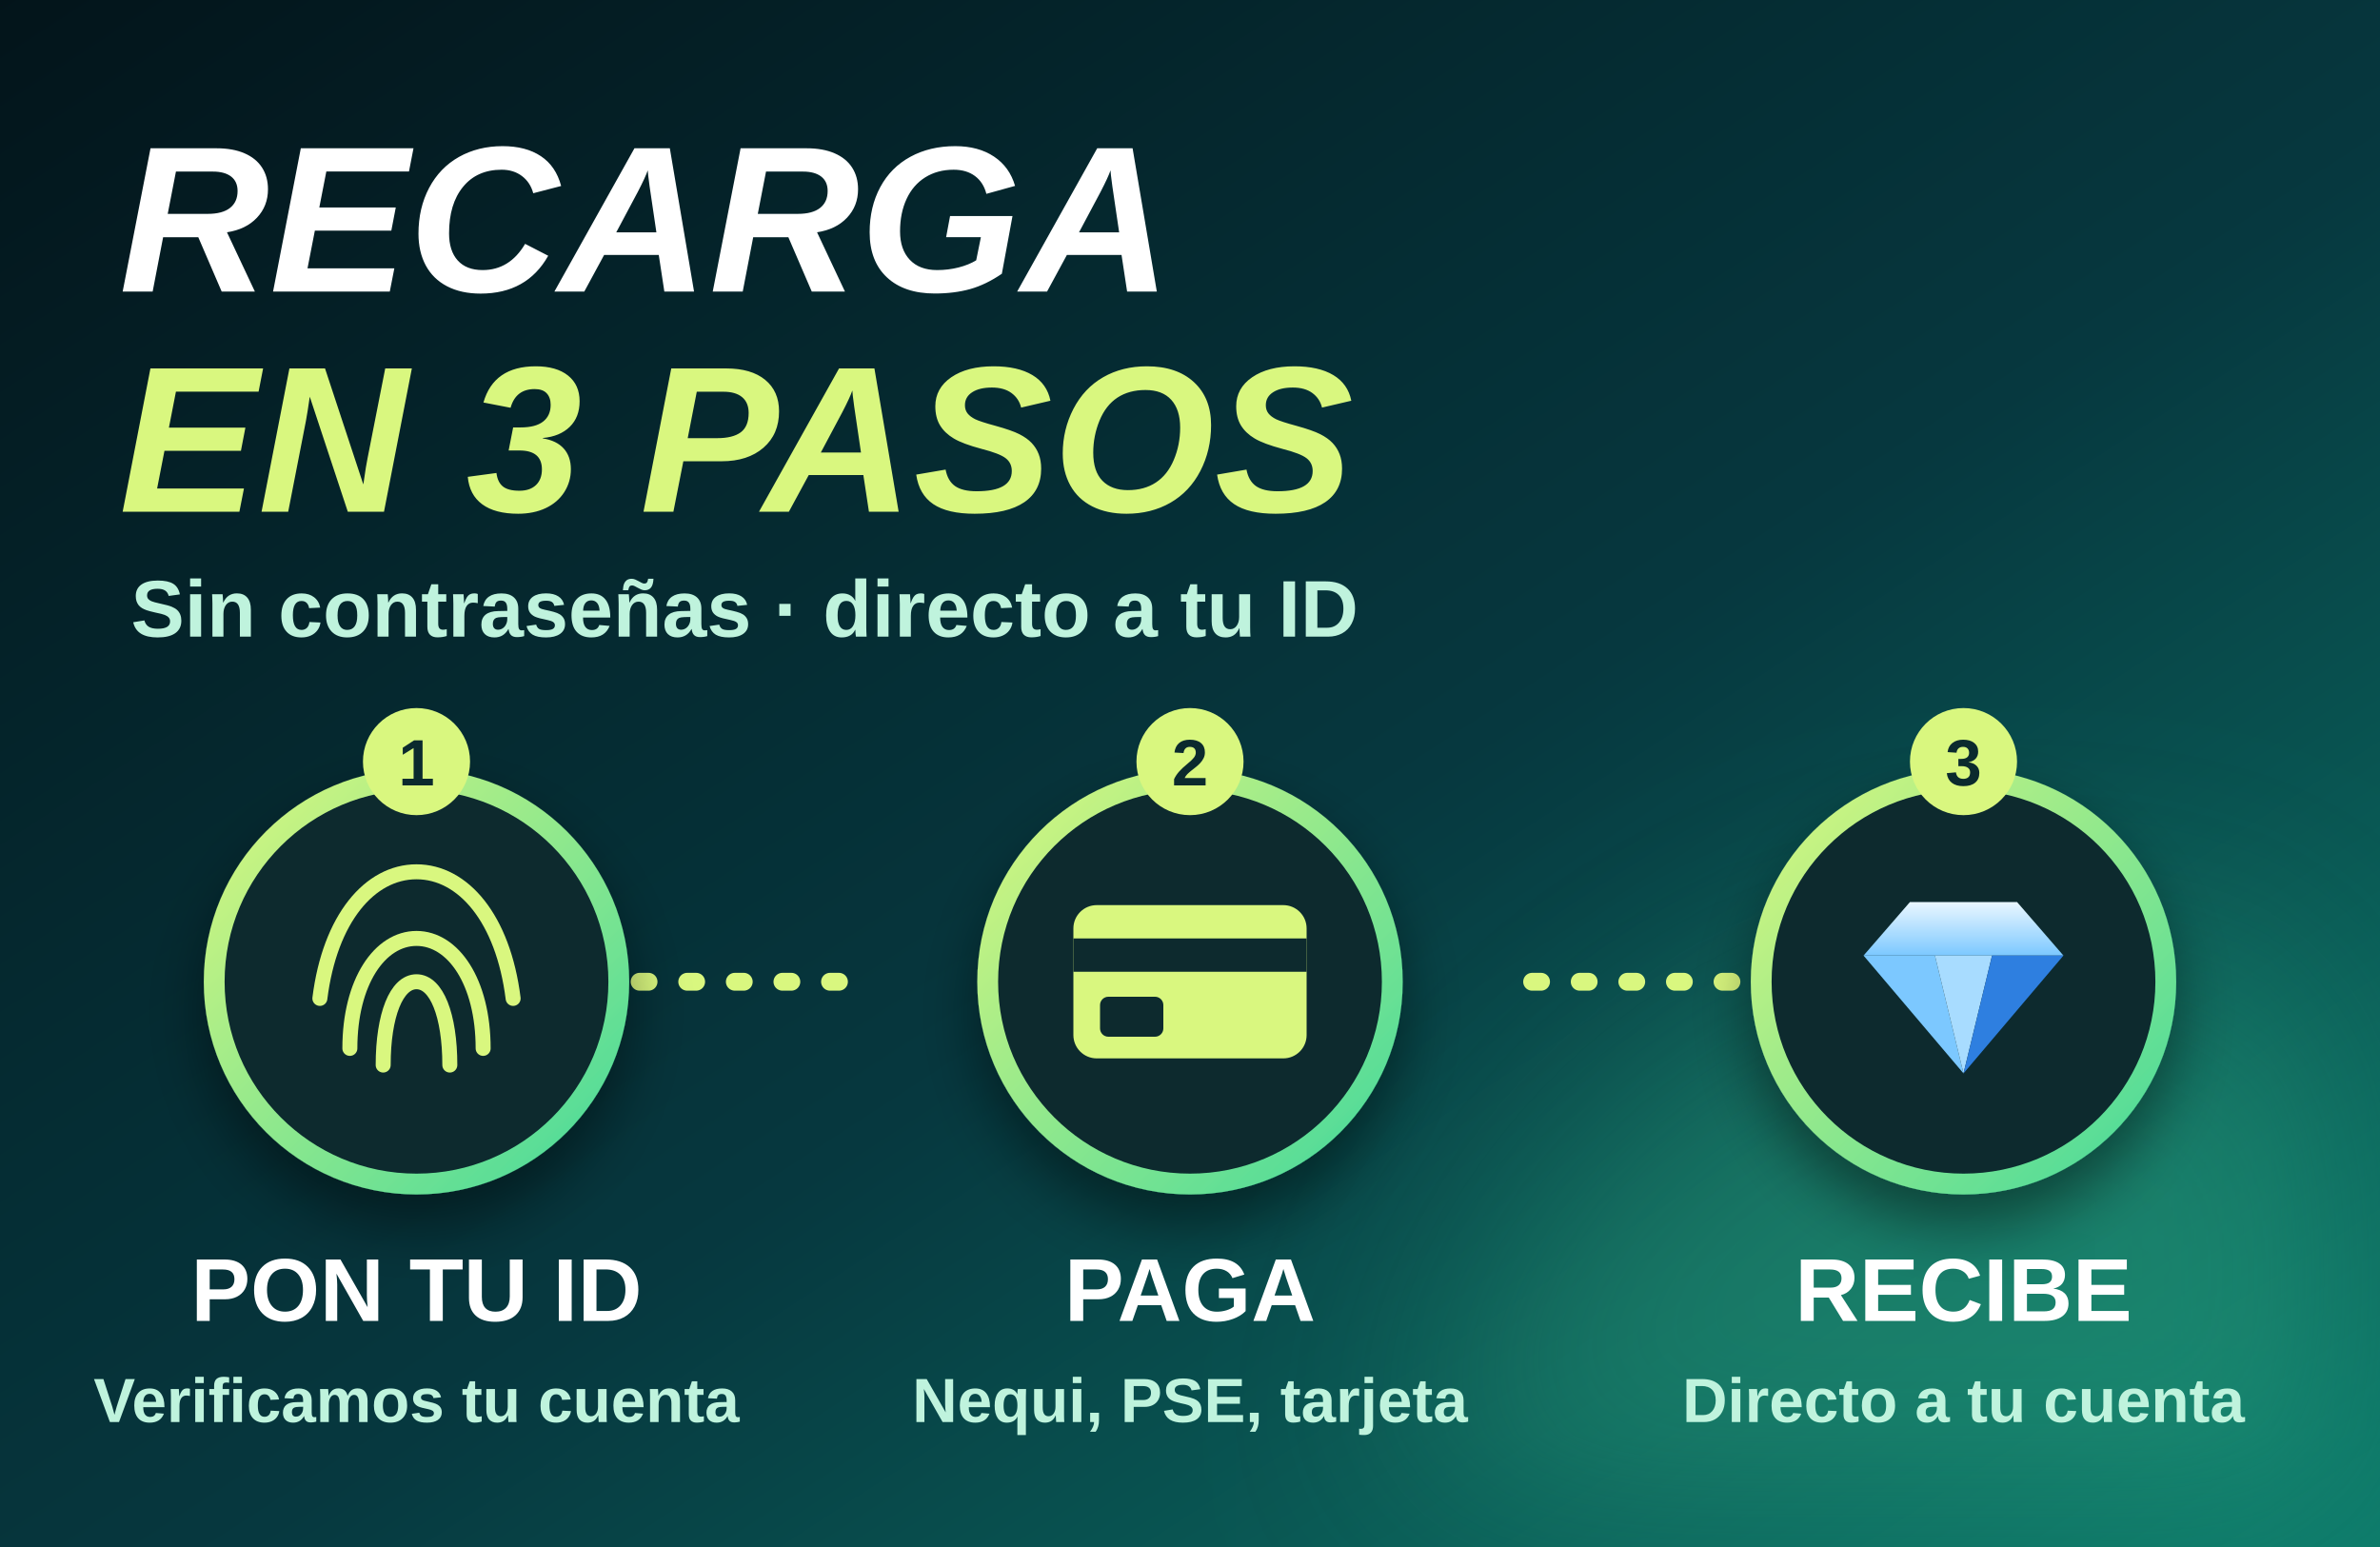
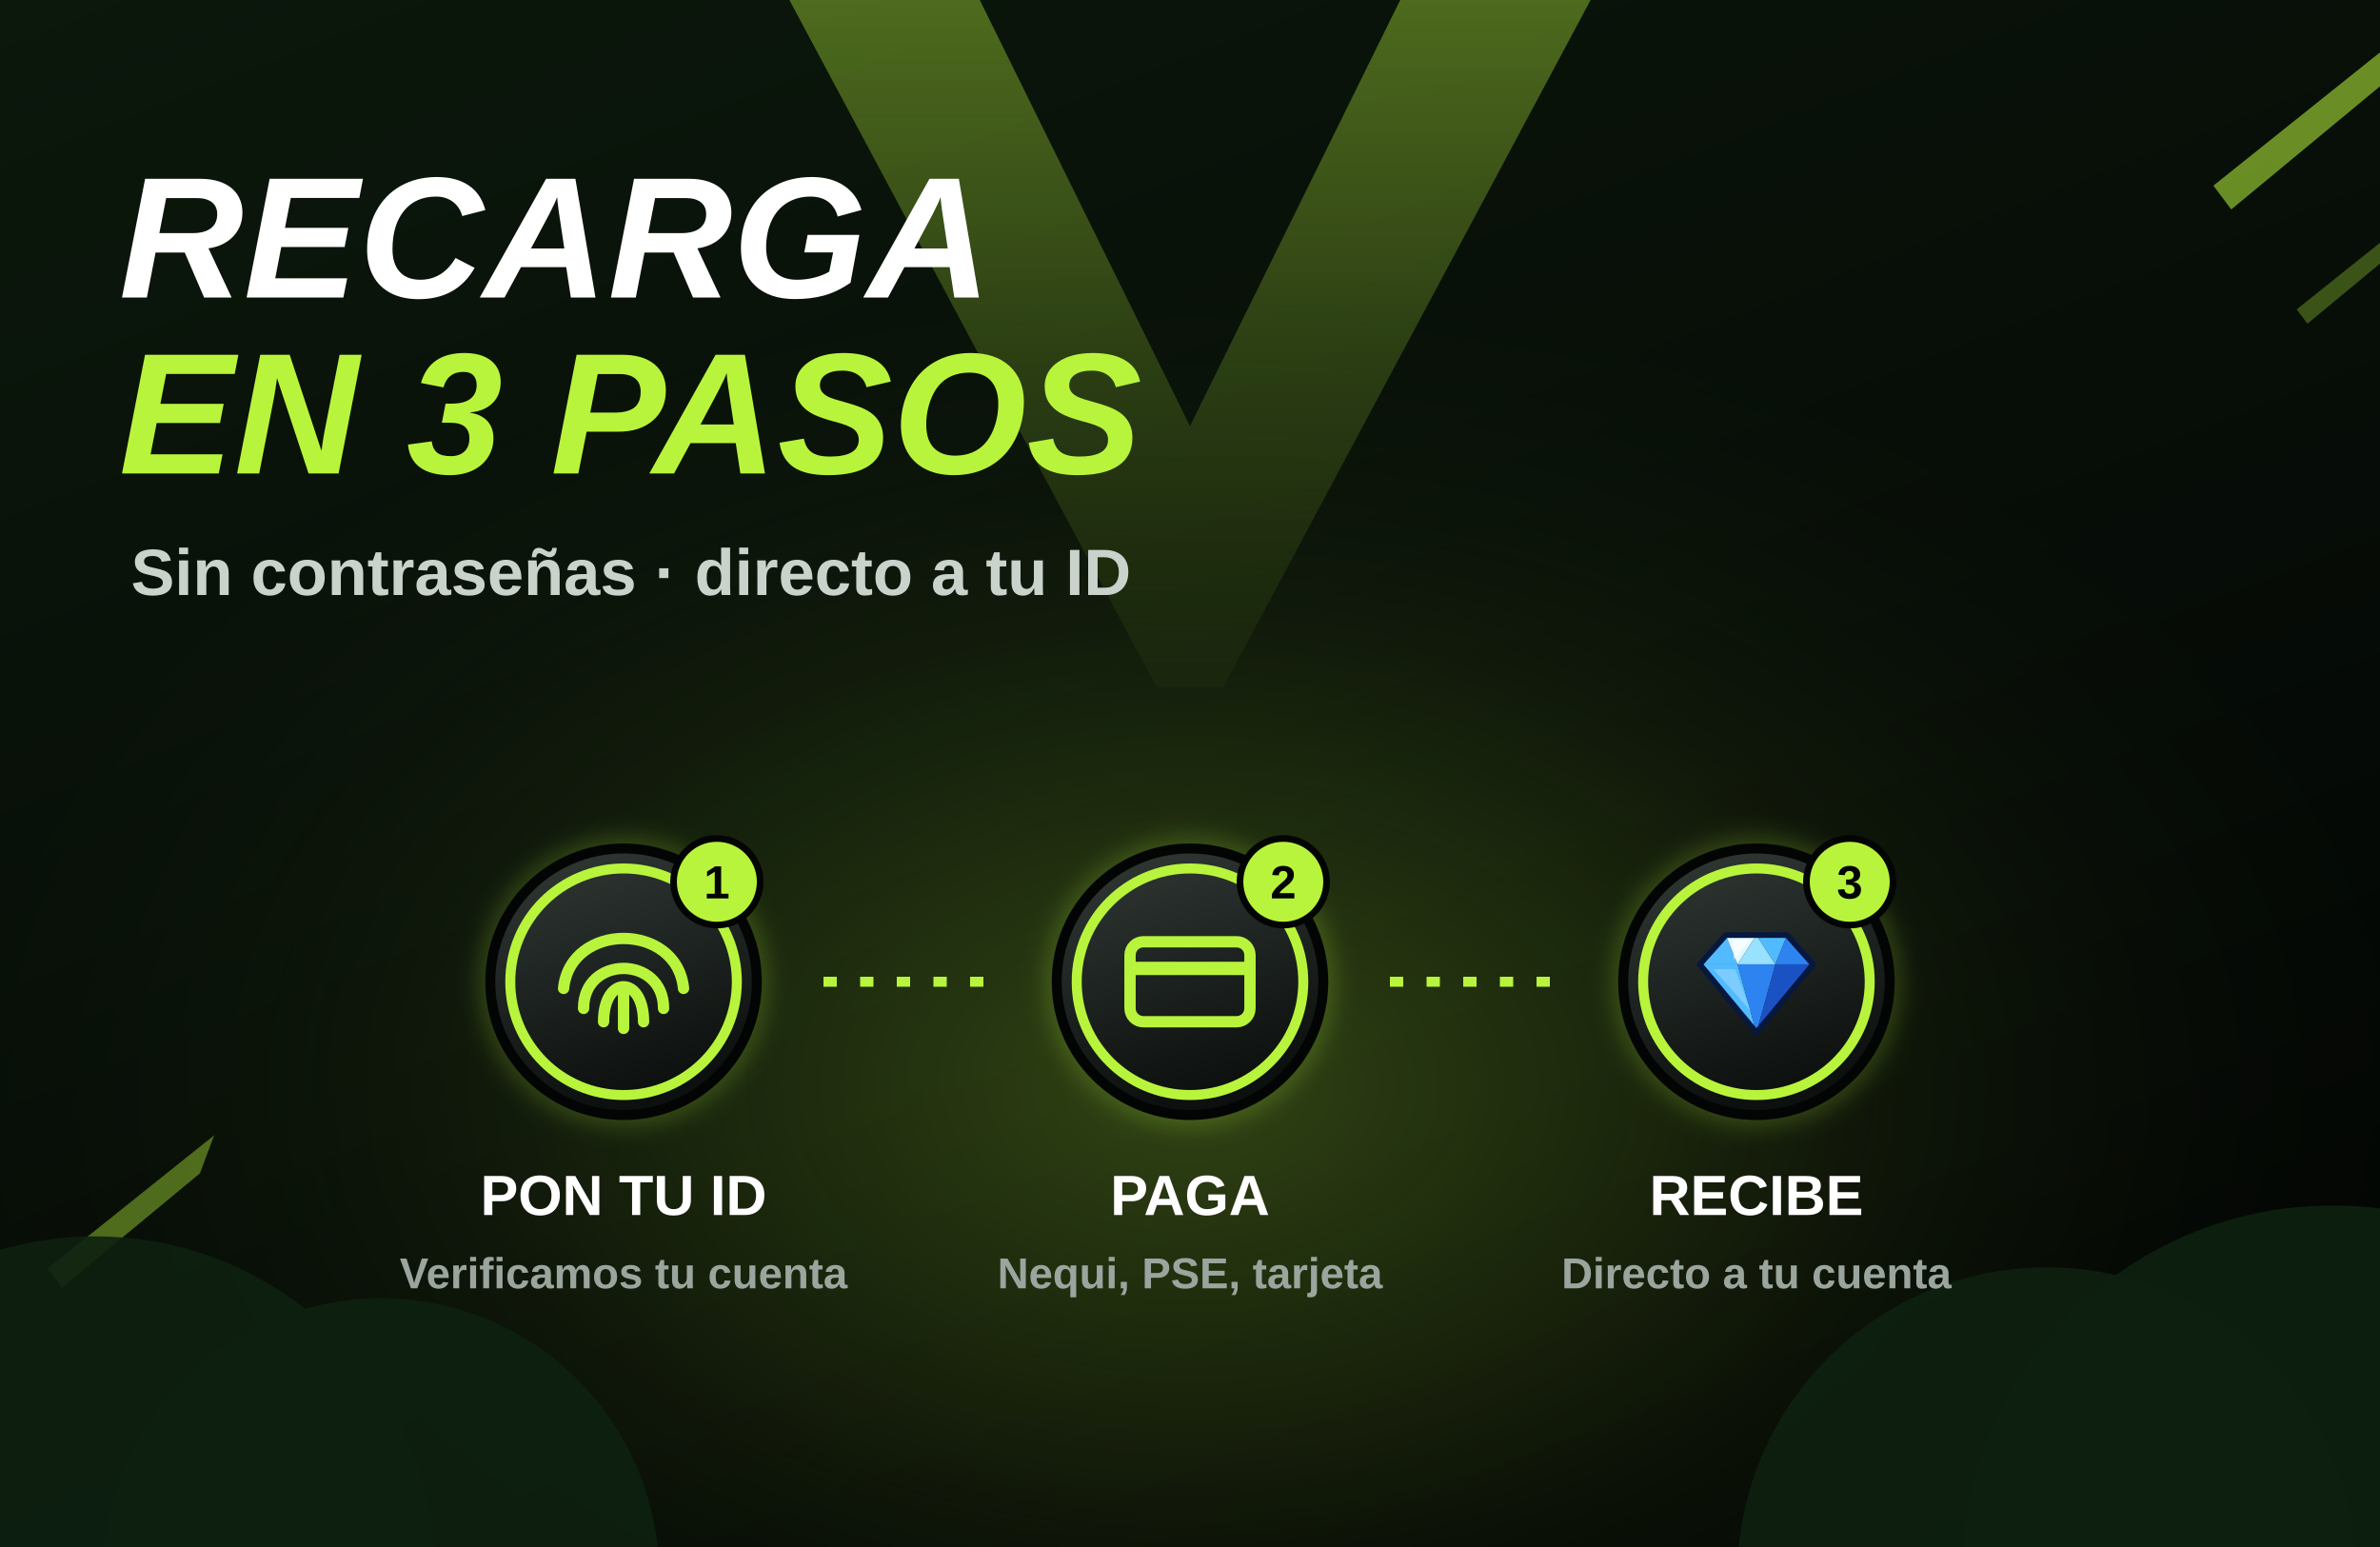
<svg xmlns="http://www.w3.org/2000/svg" viewBox="0 0 800 520" width="800" height="520">
  <defs>
-     <linearGradient id="bg" x1="0" y1="0" x2="1" y2="1">
-       <stop offset="0" stop-color="#03141a" />
-       <stop offset="0.55" stop-color="#06383f" />
-       <stop offset="1" stop-color="#0c7a6a" />
+     <linearGradient id="bg" x1="0" y1="0" x2="0.6" y2="1">
+       <stop offset="0" stop-color="#0c180c" />
+       <stop offset="1" stop-color="#030604" />
    </linearGradient>
-     <linearGradient id="ring" x1="0" y1="0" x2="1" y2="1">
-       <stop offset="0" stop-color="#d9f77f" />
-       <stop offset="1" stop-color="#45d99b" />
+     <linearGradient id="v" x1="0" y1="0" x2="0" y2="1">
+       <stop offset="0" stop-color="#b9f43c" stop-opacity=".4" />
+       <stop offset="1" stop-color="#b9f43c" stop-opacity=".03" />
    </linearGradient>
-     <linearGradient id="gt" x1="0" y1="0" x2="0" y2="1">
-       <stop offset="0" stop-color="#eaf7ff" />
-       <stop offset="1" stop-color="#7cc8ff" />
+     <radialGradient id="glow" cx="0.5" cy="0.7" r="0.55">
+       <stop offset="0" stop-color="#b9f43c" stop-opacity=".24" />
+       <stop offset=".55" stop-color="#b9f43c" stop-opacity=".05" />
+       <stop offset="1" stop-color="#000" stop-opacity="0" />
+     </radialGradient>
+     <radialGradient id="gemglow">
+       <stop offset="0" stop-color="#4fc3ff" stop-opacity=".5" />
+       <stop offset="1" stop-color="#4fc3ff" stop-opacity="0" />
+     </radialGradient>
+     <linearGradient id="dark" x1="0" y1="0" x2="0.3" y2="1">
+       <stop offset="0" stop-color="#323a36" />
+       <stop offset="1" stop-color="#0c100e" />
    </linearGradient>
-     <filter id="glow" x="-50%" y="-50%" width="200%" height="200%">
-       <feGaussianBlur stdDeviation="40" />
+     <linearGradient id="lid" x1="0" y1="0" x2="0" y2="1">
+       <stop offset="0" stop-color="#47524c" />
+       <stop offset="1" stop-color="#1b221e" />
+     </linearGradient>
+     <filter id="soft" x="-50%" y="-50%" width="200%" height="200%">
+       <feGaussianBlur stdDeviation="3" />
    </filter>
-     <filter id="shadow" x="-30%" y="-30%" width="160%" height="170%">
-       <feDropShadow dx="0" dy="10" stdDeviation="10" flood-color="#000" flood-opacity=".45" />
-     </filter>
+     <path id="spark" d="M0 -10L2.2 -2.2L10 0L2.2 2.2L0 10L-2.2 2.2L-10 0L-2.2 -2.2Z" fill="#fff" />
  </defs>
  <rect width="800" height="520" fill="url(#bg)" />
-   <circle cx="680" cy="520" r="200" fill="#45d99b" opacity=".25" filter="url(#glow)" />
-   <text x="40" y="98" font-family="Arial Black, Impact, Arial, sans-serif" font-weight="900" font-style="italic" font-size="70" fill="#fff">RECARGA</text>
-   <text x="40" y="172" font-family="Arial Black, Impact, Arial, sans-serif" font-weight="900" font-style="italic" font-size="70" fill="#d9f77f">EN 3 PASOS</text>
-   <text x="44" y="214" font-family="Arial, Helvetica, sans-serif" font-weight="700" font-size="27" fill="#bff3dd">Sin contraseñas · directo a tu ID</text>
-   <path d="M215 330 H285 M515 330 H585" stroke="#d9f77f" stroke-width="6" stroke-dasharray="3 13" stroke-linecap="round" />
-   <g filter="url(#shadow)">
-     <circle cx="140" cy="330" r="68" fill="#0b2a2e" stroke="url(#ring)" stroke-width="7" />
-     <g fill="none" stroke="#d9f77f" stroke-width="9" stroke-linecap="round" transform="translate(140 330) scale(0.56) translate(-210 -320)">
-       <path d="M170 360c0-40 18-66 40-66s40 26 40 66" />
-       <path d="M190 370c0-30 8-50 20-50s20 20 20 50" />
-       <path d="M152 330c6-48 30-76 58-76s52 28 58 76" />
+   <path d="M260 -10H324.4L400 143.22L475.6 -10H540L411.2 231H388.8Z" fill="url(#v)" />
+   <rect width="800" height="520" fill="url(#glow)" />
+   <path d="M744 62.4L814 6.4L808 22.4L750 70.4Z" fill="#b9f43c" opacity="0.55" />
+   <path d="M772 104L814 70.4L810.4 80L775.6 108.8Z" fill="#b9f43c" opacity="0.3" />
+   <path d="M16 426.4L72 381.6L67.2 394.4L20.8 432.8Z" fill="#b9f43c" opacity="0.4" />
+   <circle cx="32" cy="530" r="114.4" fill="#0d200f" opacity=".9" />
+   <circle cx="128" cy="530" r="93.6" fill="#0d200f" opacity=".9" />
+   <circle cx="688" cy="530" r="104" fill="#0d200f" opacity=".9" />
+   <circle cx="784" cy="530" r="124.8" fill="#0d200f" opacity=".9" />
+   <text x="40" y="100" font-family="Arial Black, Arial, Helvetica, sans-serif" font-weight="900" font-style="italic" font-size="58" fill="#fff">RECARGA</text>
+   <text x="40" y="159.16" font-family="Arial Black, Arial, Helvetica, sans-serif" font-weight="900" font-style="italic" font-size="58" fill="#b9f43c">EN 3 PASOS</text>
+   <text x="44" y="200" font-family="Arial, Helvetica, sans-serif" font-weight="700" font-size="22" fill="#c9d3cc" text-anchor="start">Sin contraseñas · directo a tu ID</text>
+   <g transform="translate(400 330) scale(1.12)">
+     <path d="M-110 0H-60M60 0H110" stroke="#b9f43c" stroke-width="3" stroke-dasharray="4 7" />
+     <g transform="translate(-170 0)">
+       <circle r="44" fill="#b9f43c" opacity=".18" filter="url(#soft)" />
+       <circle r="40" fill="url(#dark)" stroke="#030504" stroke-width="3" />
+       <circle r="34" fill="none" stroke="#b9f43c" stroke-width="3" />
+       <path d="M-12 8C-12 -8 12 -8 12 8M-6 12C-6 -2 6 -2 6 12M-18 2C-16 -18 16 -18 18 2M0 4V14" fill="none" stroke="#b9f43c" stroke-width="3.4" stroke-linecap="round" />
+       <circle cx="28" cy="-30" r="13" fill="#b9f43c" stroke="#030504" stroke-width="2" />
+       <text x="28" y="-25" font-family="Arial Black, Arial, Helvetica, sans-serif" font-weight="900" font-size="14" fill="#030504" text-anchor="middle">1</text>
+       <text y="70" font-family="Arial Black, Arial, Helvetica, sans-serif" font-weight="900" font-size="17" fill="#fff" text-anchor="middle">PON TU ID</text>
+       <text y="92" font-family="Arial, Helvetica, sans-serif" font-weight="700" font-size="13" fill="#9aa59e" text-anchor="middle">Verificamos tu cuenta</text>
    </g>
-     <circle cx="400" cy="330" r="68" fill="#0b2a2e" stroke="url(#ring)" stroke-width="7" />
-     <g transform="translate(400 330) scale(0.56) translate(-600 -331)">
-       <rect x="530" y="285" rx="14" width="140" height="92" fill="#d9f77f" />
-       <rect x="530" y="305" width="140" height="20" fill="#0b2a2e" />
-       <rect x="546" y="340" rx="5" width="38" height="24" fill="#0b2a2e" />
+     <g transform="translate(0 0)">
+       <circle r="44" fill="#b9f43c" opacity=".18" filter="url(#soft)" />
+       <circle r="40" fill="url(#dark)" stroke="#030504" stroke-width="3" />
+       <circle r="34" fill="none" stroke="#b9f43c" stroke-width="3" />
+       <rect x="-18" y="-12" width="36" height="24" rx="4" fill="none" stroke="#b9f43c" stroke-width="3.4" />
+       <path d="M-18 -4H18" stroke="#b9f43c" stroke-width="4" />
+       <circle cx="28" cy="-30" r="13" fill="#b9f43c" stroke="#030504" stroke-width="2" />
+       <text x="28" y="-25" font-family="Arial Black, Arial, Helvetica, sans-serif" font-weight="900" font-size="14" fill="#030504" text-anchor="middle">2</text>
+       <text y="70" font-family="Arial Black, Arial, Helvetica, sans-serif" font-weight="900" font-size="17" fill="#fff" text-anchor="middle">PAGA</text>
+       <text y="92" font-family="Arial, Helvetica, sans-serif" font-weight="700" font-size="13" fill="#9aa59e" text-anchor="middle">Nequi, PSE, tarjeta</text>
    </g>
-     <circle cx="660" cy="330" r="68" fill="#0b2a2e" stroke="url(#ring)" stroke-width="7" />
-     <g transform="translate(660 332) scale(0.6) translate(-60 -56)">
-       <path d="M30 8h60l26 30H4L30 8Z" fill="url(#gt)" />
-       <path d="M4 38h40l16 66L4 38Z" fill="#7cc8ff" />
-       <path d="M44 38h32l-16 66-16-66Z" fill="#a8dcff" />
-       <path d="M76 38h40L60 104l16-66Z" fill="#2f7fe0" />
+     <g transform="translate(170 0)">
+       <circle r="44" fill="#b9f43c" opacity=".18" filter="url(#soft)" />
+       <circle r="40" fill="url(#dark)" stroke="#030504" stroke-width="3" />
+       <circle r="34" fill="none" stroke="#b9f43c" stroke-width="3" />
+       <g transform="rotate(0 0 0.62)" stroke-linejoin="round">
+         <path d="M-9.18 -14L-17 -5.228L-5.667 -5.228Z" fill="#52bbff" />
+         <path d="M-9.18 -14L0 -14L-5.667 -5.228Z" fill="#e3f9ff" />
+         <path d="M0 -14L-5.667 -5.228L5.667 -5.228Z" fill="#98e1ff" />
+         <path d="M0 -14L9.18 -14L5.667 -5.228Z" fill="#52bbff" />
+         <path d="M9.18 -14L17 -5.228L5.667 -5.228Z" fill="#2d84f0" />
+         <path d="M-17 -5.228L-5.667 -5.228L0 15.24Z" fill="#52bbff" />
+         <path d="M-5.667 -5.228L5.667 -5.228L0 15.24Z" fill="#2d84f0" />
+         <path d="M5.667 -5.228L17 -5.228L0 15.24Z" fill="#1a52c4" />
+         <path d="M-7.14 -12.538L-2.04 -12.538L-6.687 -6.69Z" fill="#fff" opacity=".7" />
+         <path d="M-12.92 -3.766L-6.347 -3.766L-1.7 8.807Z" fill="#fff" opacity=".25" />
+         <path d="M-9.18 -14H9.18L17 -5.228L0 15.24L-17 -5.228Z" fill="none" stroke="#06183f" stroke-width="1.7" />
+       </g>
+       <circle cx="28" cy="-30" r="13" fill="#b9f43c" stroke="#030504" stroke-width="2" />
+       <text x="28" y="-25" font-family="Arial Black, Arial, Helvetica, sans-serif" font-weight="900" font-size="14" fill="#030504" text-anchor="middle">3</text>
+       <text y="70" font-family="Arial Black, Arial, Helvetica, sans-serif" font-weight="900" font-size="17" fill="#fff" text-anchor="middle">RECIBE</text>
+       <text y="92" font-family="Arial, Helvetica, sans-serif" font-weight="700" font-size="13" fill="#9aa59e" text-anchor="middle">Directo a tu cuenta</text>
    </g>
  </g>
-   <g font-family="Arial Black, Arial, sans-serif" font-weight="900" text-anchor="middle">
-     <circle cx="140" cy="256" r="18" fill="#d9f77f" />
-     <text x="140" y="264" font-size="22" fill="#0b2a2e">1</text>
-     <circle cx="400" cy="256" r="18" fill="#d9f77f" />
-     <text x="400" y="264" font-size="22" fill="#0b2a2e">2</text>
-     <circle cx="660" cy="256" r="18" fill="#d9f77f" />
-     <text x="660" y="264" font-size="22" fill="#0b2a2e">3</text>
-     <text x="140" y="444" font-size="30" fill="#fff">PON TU ID</text>
-     <text x="400" y="444" font-size="30" fill="#fff">PAGA</text>
-     <text x="660" y="444" font-size="30" fill="#fff">RECIBE</text>
-   </g>
-   <g font-family="Arial, Helvetica, sans-serif" font-weight="700" font-size="21" fill="#bff3dd" text-anchor="middle">
-     <text x="140" y="478">Verificamos tu cuenta</text>
-     <text x="400" y="478">Nequi, PSE, tarjeta</text>
-     <text x="660" y="478">Directo a tu cuenta</text>
-   </g>
</svg>
